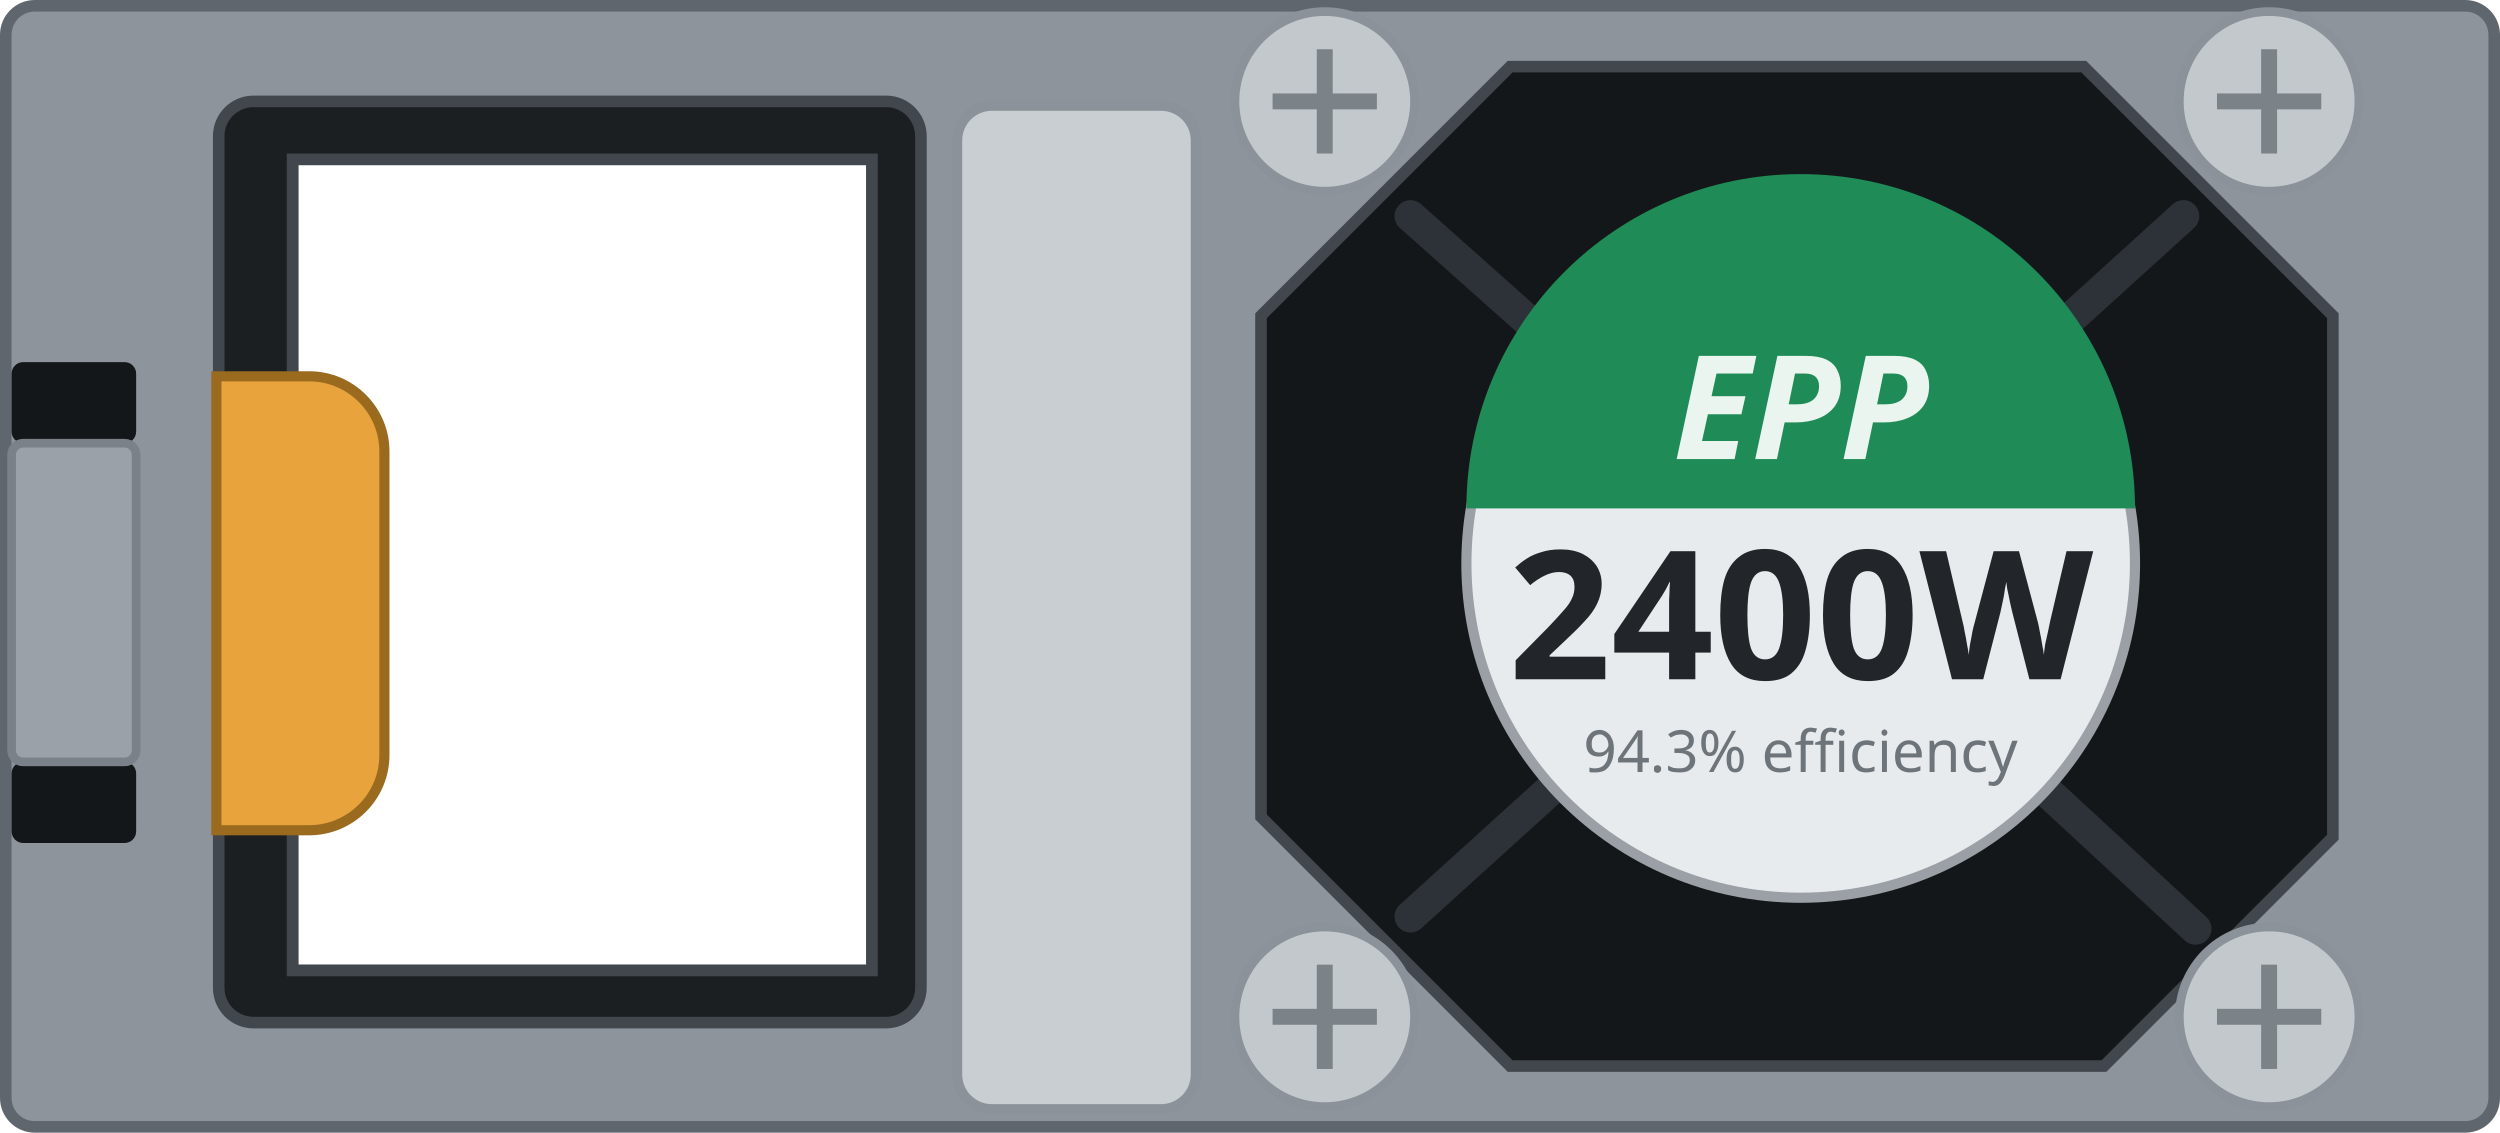
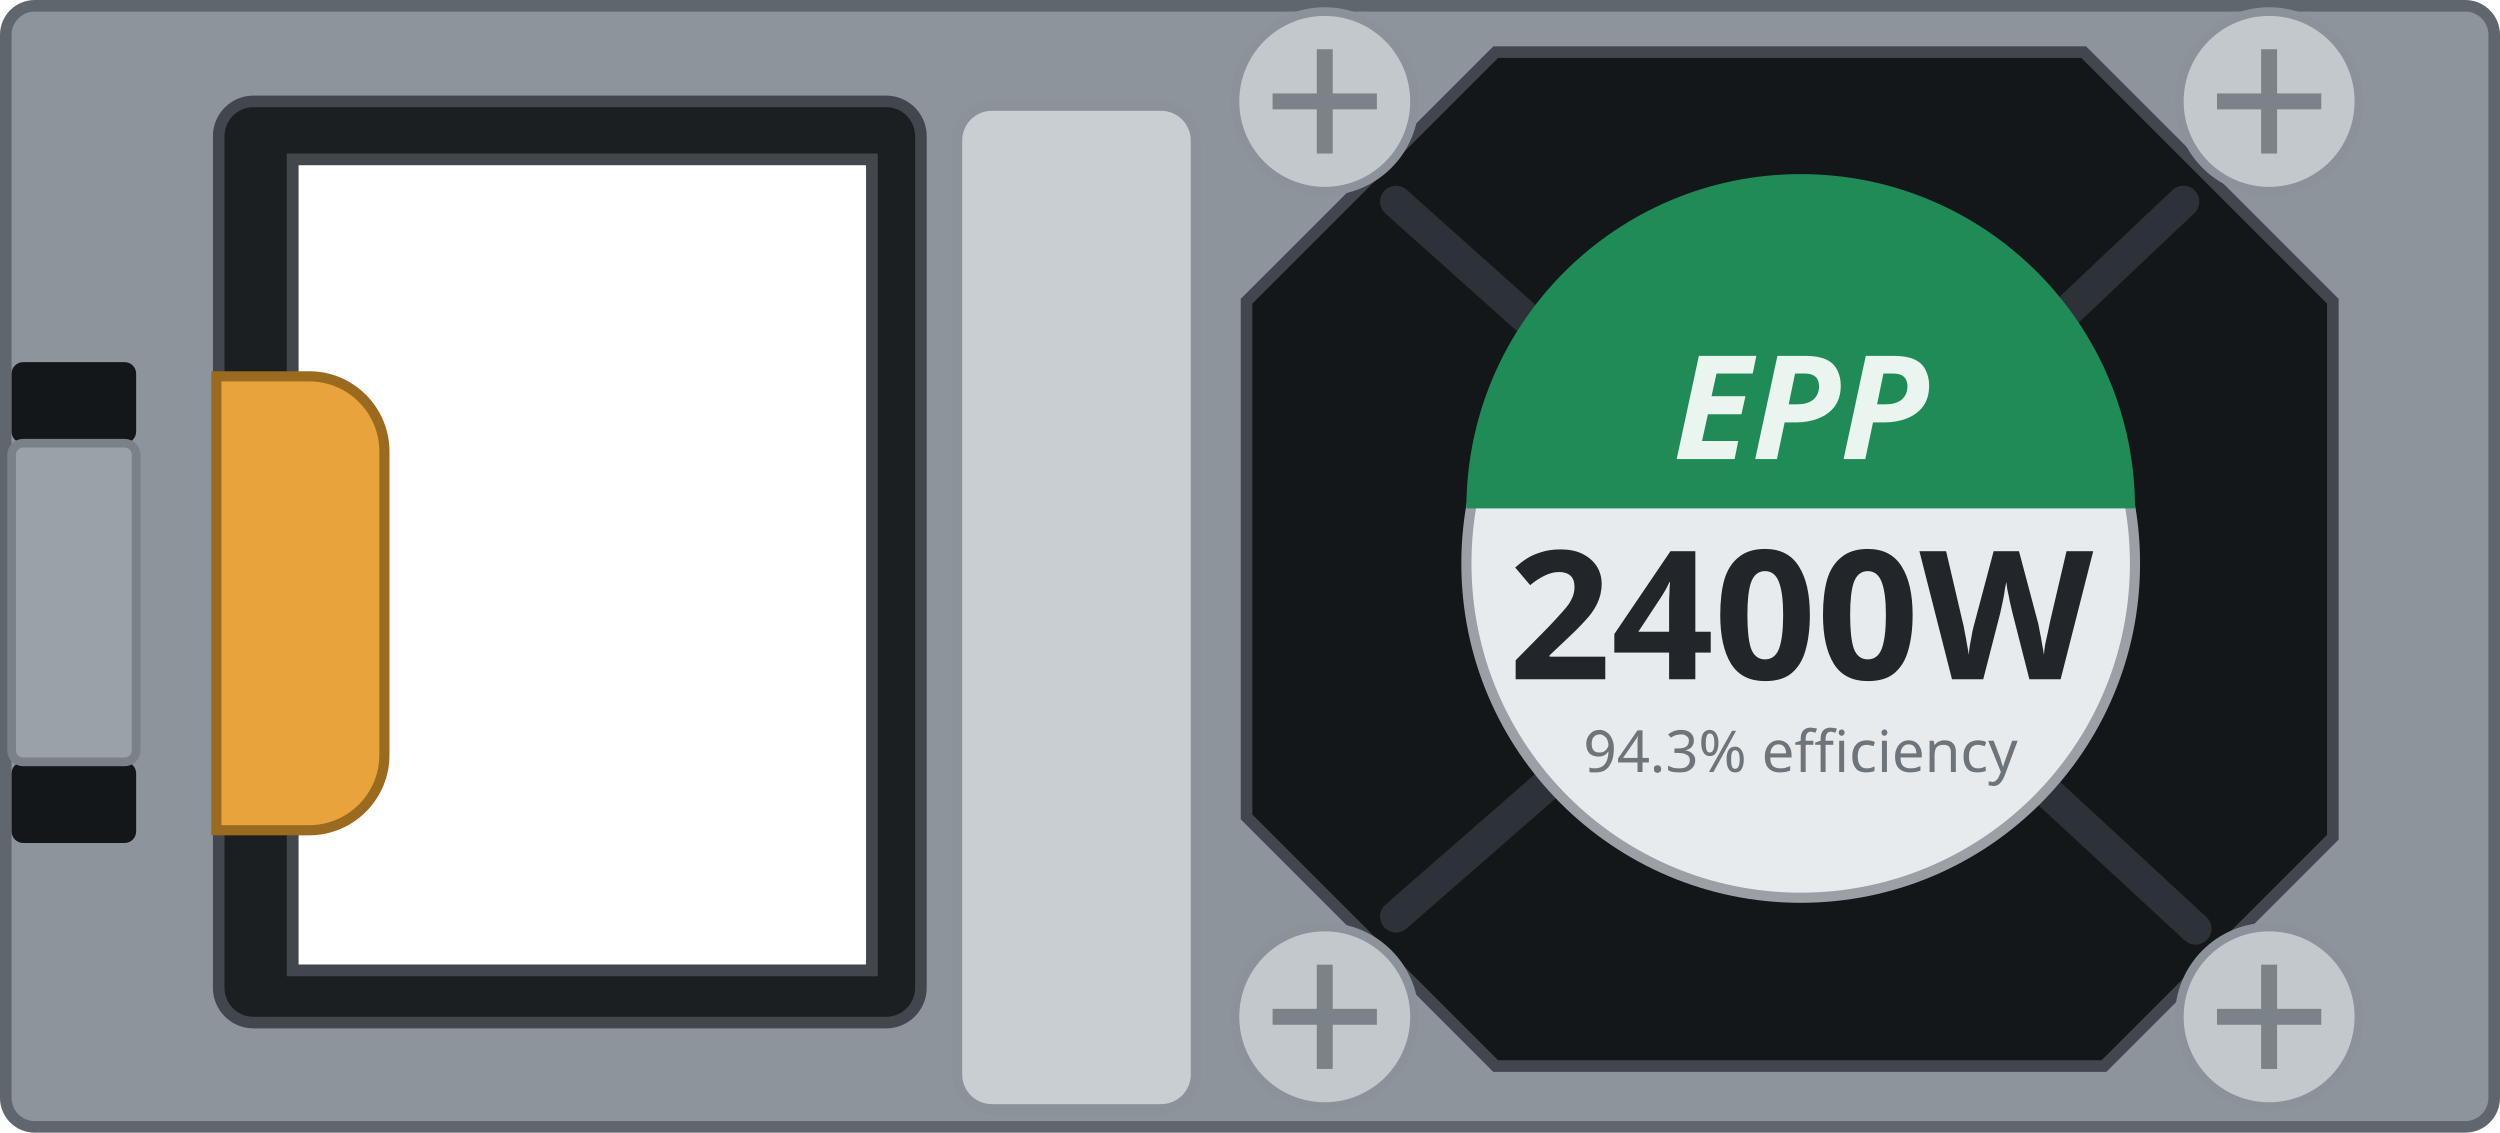
<svg xmlns="http://www.w3.org/2000/svg" width="86.3mm" height="39.1mm" viewBox="0 0 86.3 39.1">
  <path id="body" fill-rule="evenodd" d="M0.2 1.2 a1 1 0 0 1 1 -1 h83.90 a1 1 0 0 1 1 1 v36.70 a1 1 0 0 1 -1 1 h-83.90 a1 1 0 0 1 -1 -1 Z M10.10 5.50 h20.00 v28.00 h-20.00 Z" fill="#8d949c" stroke="#5f666d" stroke-width="0.4" />
  <path id="inlet-bezel" fill-rule="evenodd" d="M7.55 4.70 a1.2 1.2 0 0 1 1.2 -1.2 h21.84 a1.2 1.2 0 0 1 1.2 1.2 v29.40 a1.2 1.2 0 0 1 -1.2 1.2 h-21.84 a1.2 1.2 0 0 1 -1.2 -1.2 Z M10.10 5.50 h20.00 v28.00 h-20.00 Z" fill="#1b1f22" stroke="#41474d" stroke-width="0.4" />
  <path id="handle" d="M7.47 12.99 h3.20 a2.6 2.6 0 0 1 2.6 2.6 v10.47 a2.6 2.6 0 0 1 -2.6 2.6 h-3.20 Z" fill="var(--led-color, #e8a33d)" stroke="#9a6a1e" stroke-width="0.35" />
  <rect id="latch-slot-top" x="0.4" y="12.5" width="4.3" height="2.8" rx="0.4" fill="#141719" />
  <rect id="latch-slot-bottom" x="0.4" y="26.3" width="4.3" height="2.8" rx="0.4" fill="#141719" />
  <rect id="latch-leg" x="0.4" y="15.30" width="4.3" height="11.00" rx="0.4" fill="#9aa1a8" stroke="#7a8189" stroke-width="0.3" />
  <rect id="grip" x="33.04" y="3.65" width="8.24" height="34.64" rx="1.2" fill="#c9ced3" stroke="#8b9299" stroke-width="0.35" />
-   <path id="fan" d="M52.13 2.30 H71.93 L80.53 10.90 V28.90 L72.63 36.80 H52.13 L43.53 28.20 V10.90 Z" fill="#141719" stroke="#41474d" stroke-width="0.4" />
+   <path id="fan" d="M51.63 1.80 H71.93 L80.53 10.40 V28.90 L72.63 36.80 H51.63 L43.03 28.20 V10.40 Z" fill="#141719" stroke="#41474d" stroke-width="0.4" />
  <g stroke="#2c3237" stroke-width="1.1" fill="none" stroke-linecap="round">
-     <path d="M48.69 7.46 L53.54 11.78 M75.37 7.46 L70.71 11.69 M75.79 32.06 L70.63 27.29 M48.69 31.64 L53.60 27.19" />
+     <path d="M48.19 6.96 L53.56 11.76 M75.37 6.96 L70.55 11.52 M75.79 32.06 L70.63 27.29 M48.19 31.64 L53.46 27.04" />
  </g>
  <g>
    <circle id="screw-1" cx="45.73" cy="3.50" r="3.1" fill="#c3c8cd" stroke="#8b9299" stroke-width="0.3" />
    <path d="M43.93 3.50 h3.6 M45.73 1.70 v3.6" stroke="#7b8288" stroke-width="0.55" />
  </g>
  <g>
    <circle id="screw-2" cx="78.33" cy="3.50" r="3.1" fill="#c3c8cd" stroke="#8b9299" stroke-width="0.3" />
    <path d="M76.53 3.50 h3.6 M78.33 1.70 v3.6" stroke="#7b8288" stroke-width="0.55" />
  </g>
  <g>
    <circle id="screw-3" cx="78.33" cy="35.10" r="3.1" fill="#c3c8cd" stroke="#8b9299" stroke-width="0.3" />
    <path d="M76.53 35.10 h3.6 M78.33 33.30 v3.6" stroke="#7b8288" stroke-width="0.55" />
  </g>
  <g>
    <circle id="screw-4" cx="45.73" cy="35.10" r="3.1" fill="#c3c8cd" stroke="#8b9299" stroke-width="0.3" />
    <path d="M43.93 35.10 h3.6 M45.73 33.30 v3.6" stroke="#7b8288" stroke-width="0.55" />
  </g>
  <circle cx="62.16" cy="19.45" r="11.54" fill="#e8ebee" stroke="#9aa0a6" stroke-width="0.35" />
  <path d="M50.62 17.55 A11.54 11.54 0 0 1 73.70 17.55 Z" fill="#1f8b57" />
  <g id="silkscreen">
    <text x="62.16" y="15.85" font-family="sans-serif" font-size="5.0" font-weight="bold" font-style="italic" fill="#eaf5ef" text-anchor="middle">EPP</text>
    <text id="watts" x="62.16" y="23.45" font-family="sans-serif" font-size="6.2" font-weight="bold" fill="#22262a" text-anchor="middle">2400W</text>
    <text x="62.16" y="26.65" font-family="sans-serif" font-size="2.0" fill="#6d747a" text-anchor="middle">94.3% efficiency</text>
  </g>
</svg>
